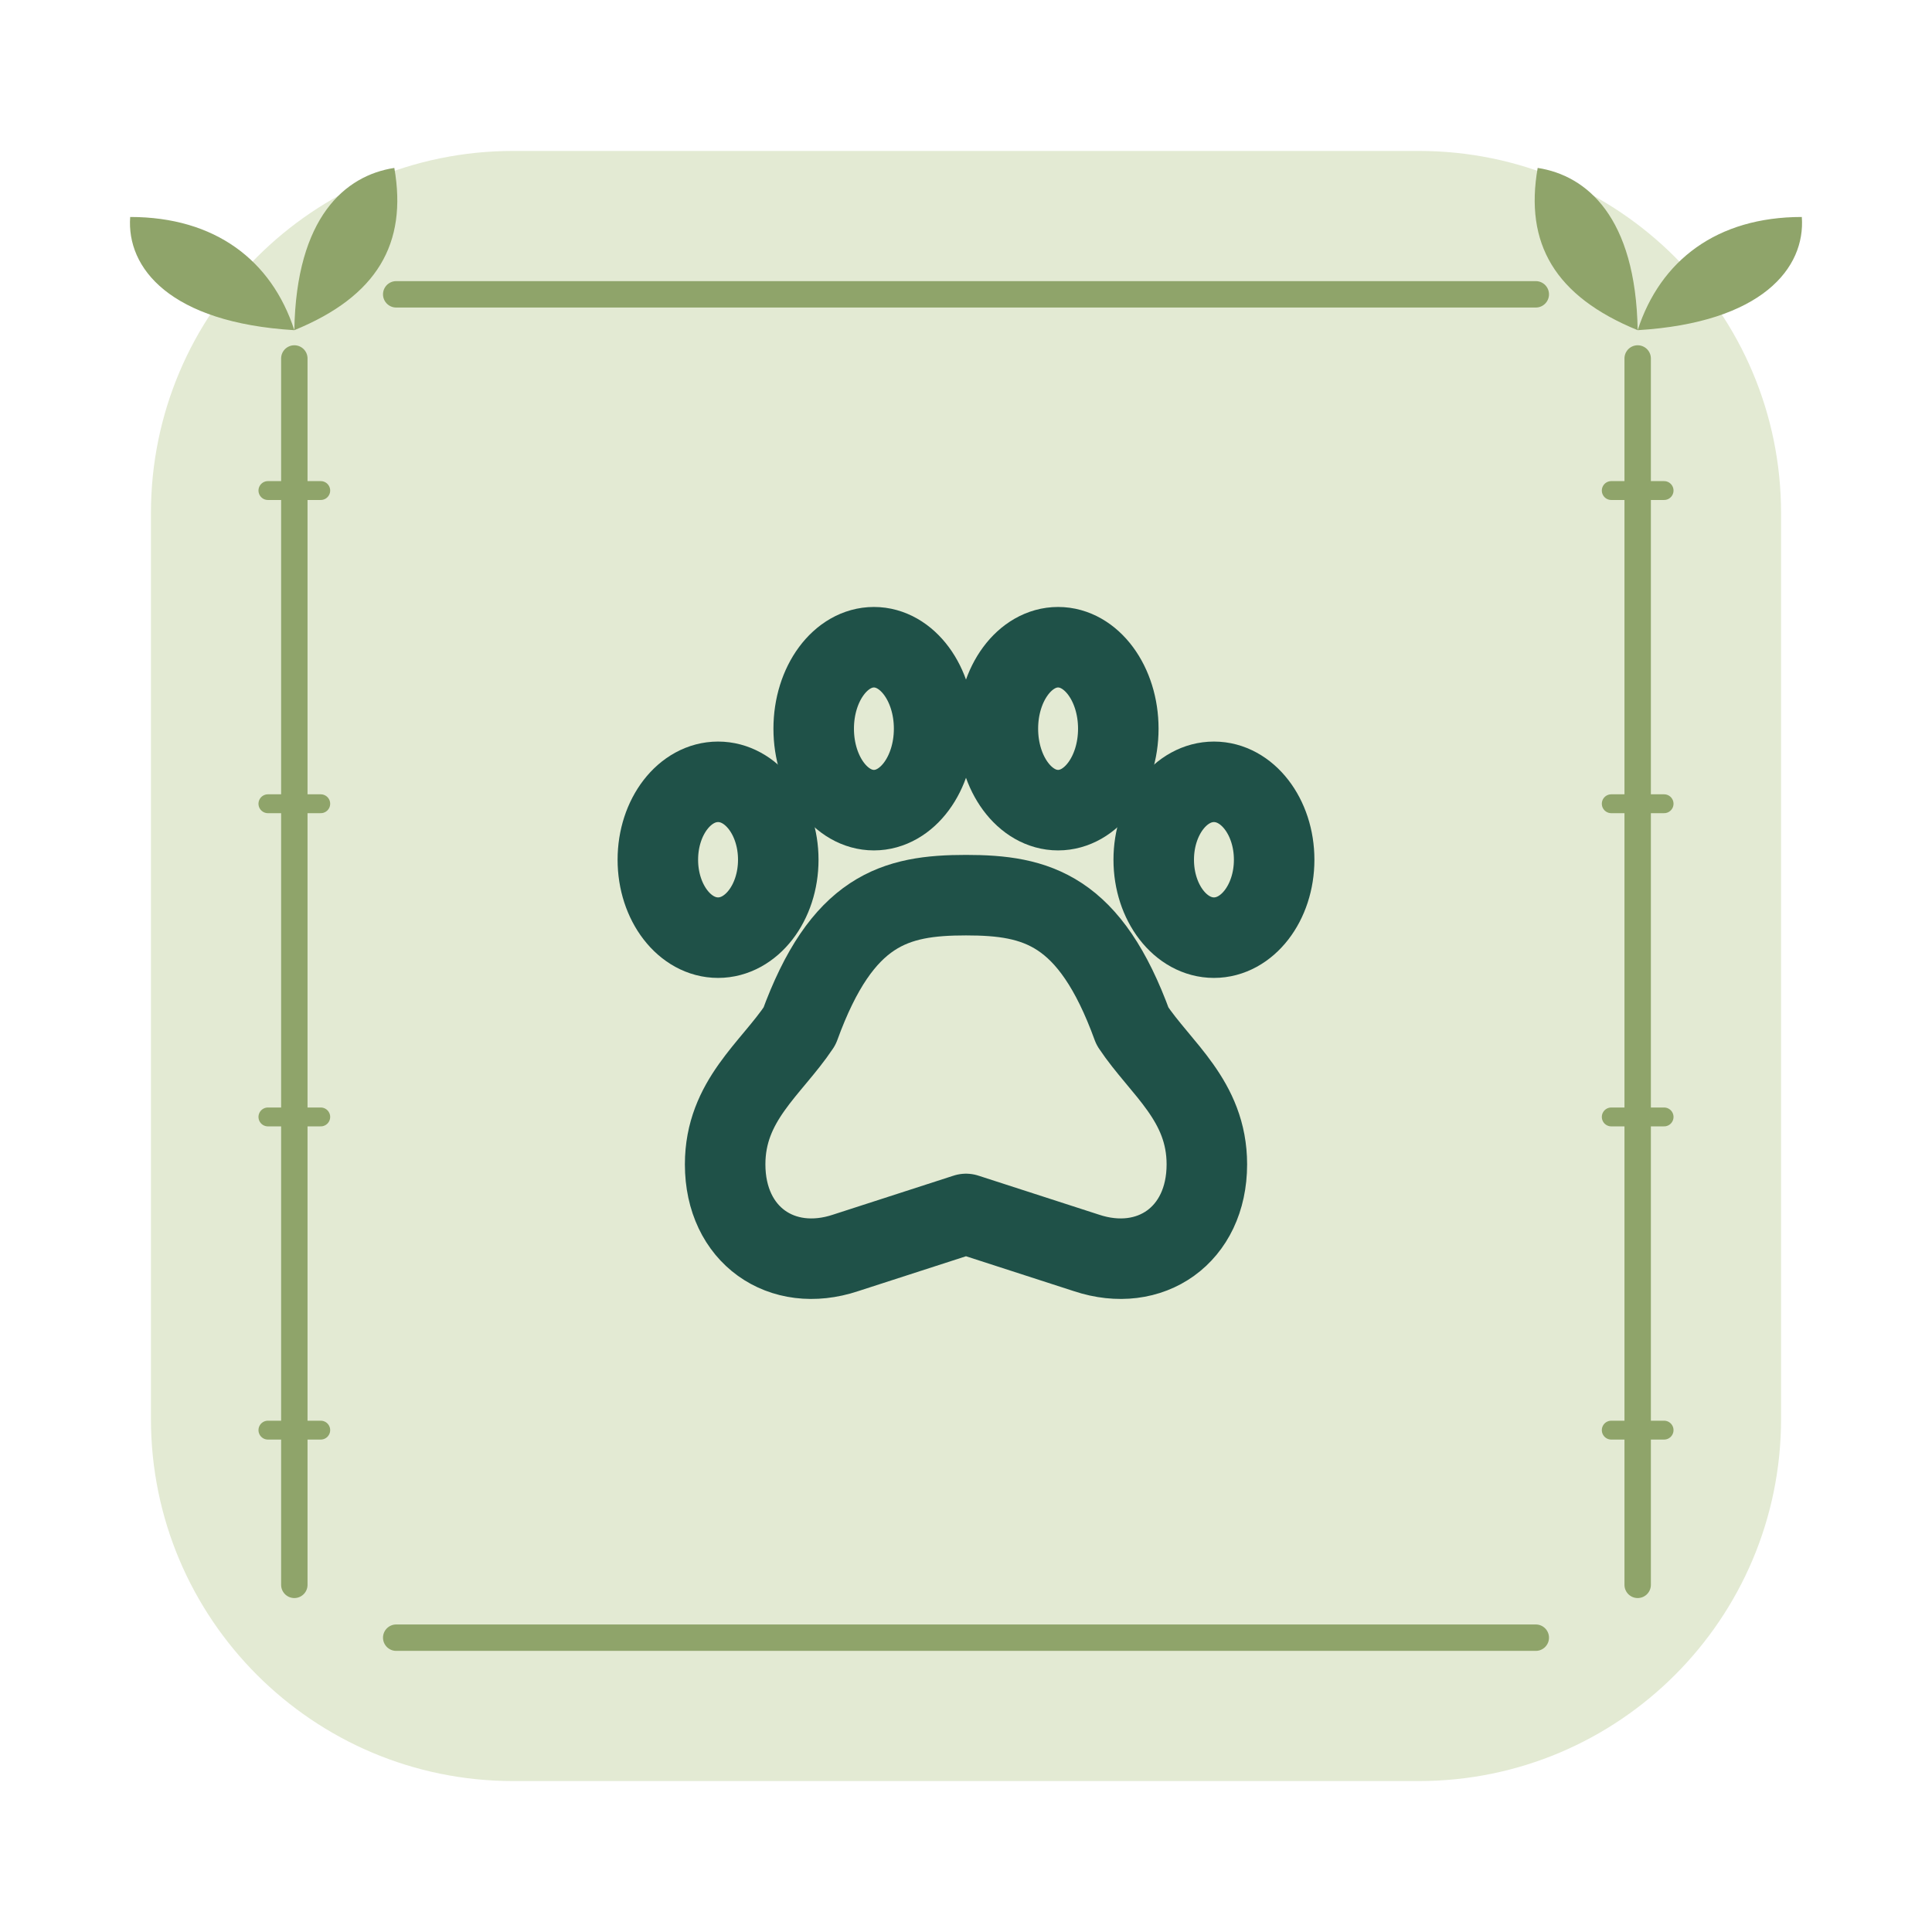
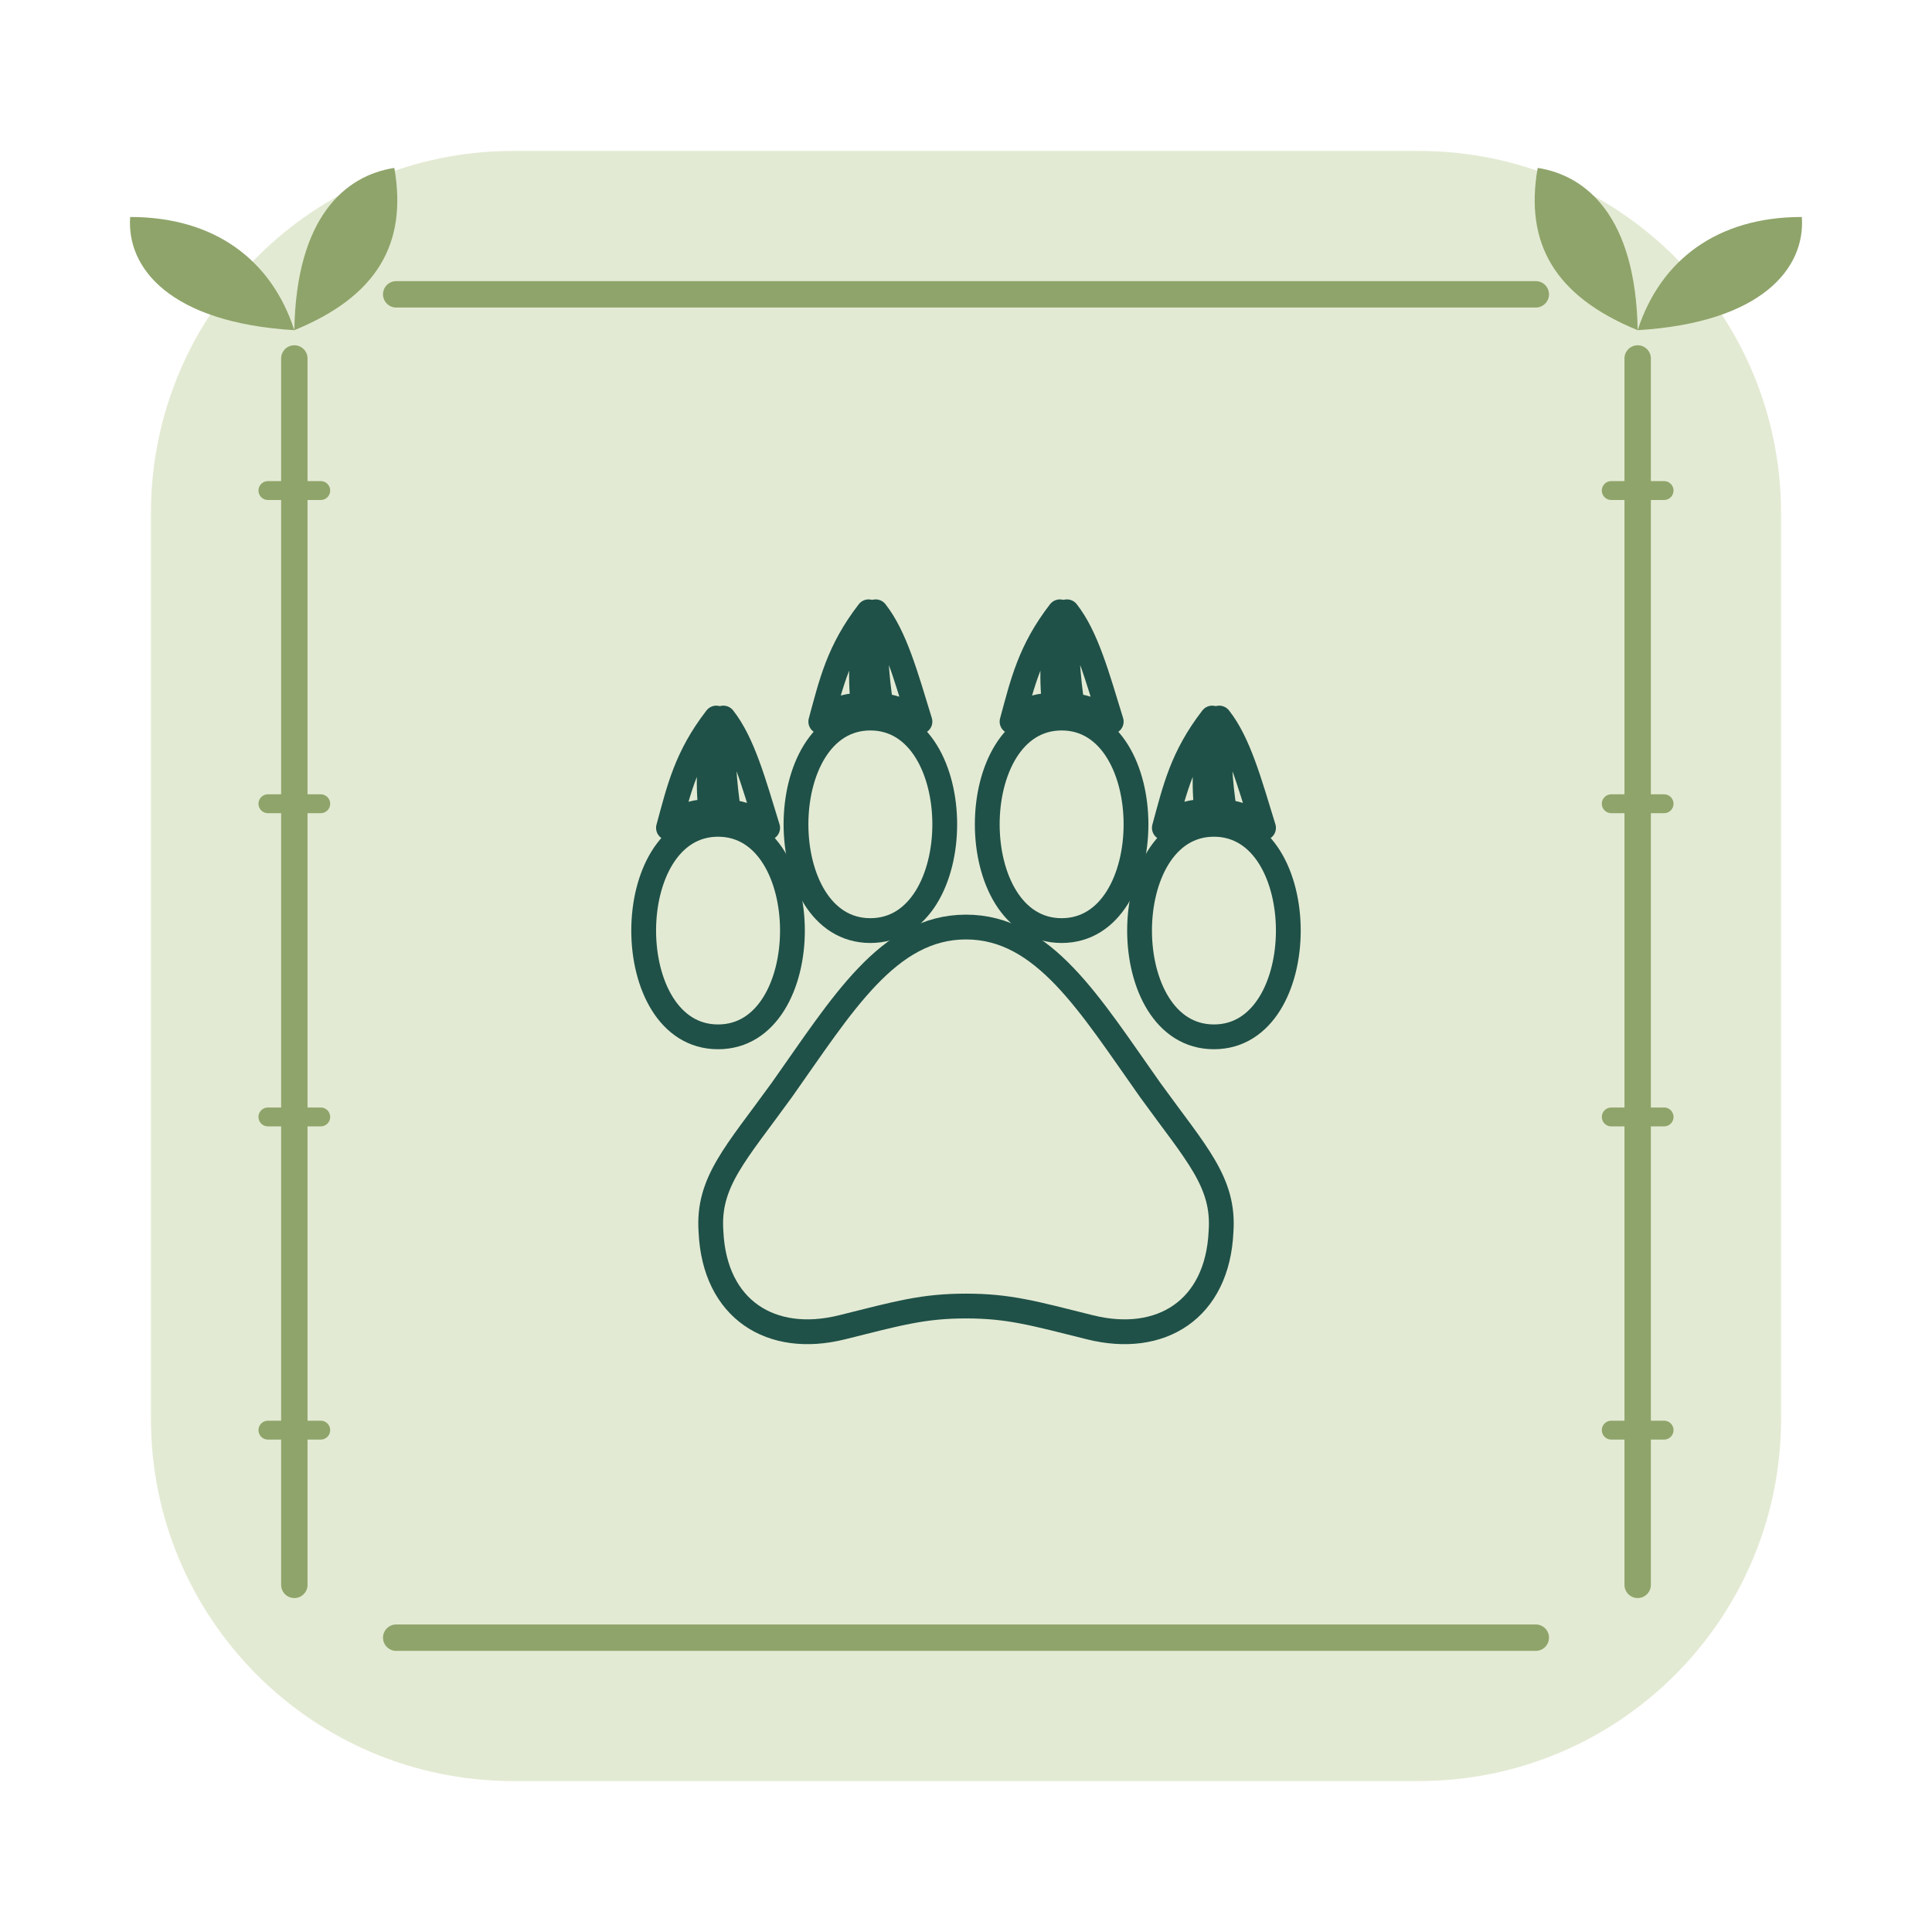
<svg xmlns="http://www.w3.org/2000/svg" viewBox="0 0 64 64">
  <rect x="5" y="5" width="54" height="54" rx="12" fill="#E3EAD3" />
  <g transform="scale(.0625)">
    <path d="M156 190v650m712-650v650M210 156h604M210 868h604" fill="none" stroke="#8FA46A" stroke-width="14" stroke-linecap="round" stroke-linejoin="round" />
    <path d="M142 260h28" fill="none" stroke="#8FA46A" stroke-width="10" stroke-linecap="round" stroke-linejoin="round" />
    <path d="M142 426h28" fill="none" stroke="#8FA46A" stroke-width="10" stroke-linecap="round" stroke-linejoin="round" />
    <path d="M142 592h28" fill="none" stroke="#8FA46A" stroke-width="10" stroke-linecap="round" stroke-linejoin="round" />
    <path d="M142 758h28" fill="none" stroke="#8FA46A" stroke-width="10" stroke-linecap="round" stroke-linejoin="round" />
    <path d="M854 260h28" fill="none" stroke="#8FA46A" stroke-width="10" stroke-linecap="round" stroke-linejoin="round" />
    <path d="M854 426h28" fill="none" stroke="#8FA46A" stroke-width="10" stroke-linecap="round" stroke-linejoin="round" />
    <path d="M854 592h28" fill="none" stroke="#8FA46A" stroke-width="10" stroke-linecap="round" stroke-linejoin="round" />
    <path d="M854 758h28" fill="none" stroke="#8FA46A" stroke-width="10" stroke-linecap="round" stroke-linejoin="round" />
    <g transform="translate(156 175) scale(1 1)">
      <path d="M0 0c-66-4-89-33-87-60 45 0 75 23 87 60Zm0 0c1-60 27-82 53-86 7 40-9 68-53 86Z" fill="#8FA46A" />
    </g>
    <g transform="translate(868 175) scale(-1 1)">
      <path d="M0 0c-66-4-89-33-87-60 45 0 75 23 87 60Zm0 0c1-60 27-82 53-86 7 40-9 68-53 86Z" fill="#8FA46A" />
    </g>
  </g>
  <g color="#1F5148" transform="translate(16 16) scale(1.333333)">
    <g transform="translate(1.44 1.44) scale(.88)">
      <g fill="none" stroke="currentColor" stroke-width="2.273" stroke-linecap="round" stroke-linejoin="round">
-         <path d="M7.3 13.7C8.5 10.4 10 10 12 10s3.5.4 4.7 3.7c.8 1.2 2.1 2.1 2.1 3.9 0 2-1.6 3.1-3.4 2.5L12 19l-3.4 1.1c-1.8.6-3.4-.5-3.4-2.5 0-1.8 1.3-2.7 2.1-3.9Z" />
-         <ellipse cx="5" cy="9" rx="1.7" ry="2.2" />
-         <ellipse cx="9.4" cy="5.3" rx="1.7" ry="2.3" />
-         <ellipse cx="14.6" cy="5.3" rx="1.7" ry="2.3" />
-         <ellipse cx="19" cy="9" rx="1.7" ry="2.2" />
+         <path d="M12 10.9 C9.8 10.9 8.5 13.1 6.8 15.5 C5.5 17.3 4.7 18.1 4.8 19.5 C4.9 21.7 6.5 22.7 8.5 22.2 C10.1 21.8 10.8 21.6 12 21.6 C13.2 21.6 13.9 21.8 15.5 22.2 C17.5 22.7 19.1 21.7 19.2 19.5 C19.3 18.1 18.5 17.3 17.2 15.5 C15.5 13.1 14.2 10.9 12 10.9 Z" stroke-width="0.7" />
+         <path d="M5 8 C2.2 8 2.2 14 5 14 C7.8 14 7.8 8 5 8 Z" stroke-width="0.7" />
+         <path d="M9.3 5 C6.5 5 6.5 11 9.3 11 C12.1 11 12.1 5 9.3 5 Z" stroke-width="0.7" />
+         <path d="M14.7 5 C11.9 5 11.9 11 14.7 11 C17.5 11 17.5 5 14.7 5 Z" stroke-width="0.7" />
+         <path d="M19 8 C16.2 8 16.2 14 19 14 C21.8 14 21.8 8 19 8 Z" stroke-width="0.7" />
+         <path d="M4.95 5 C4.1 6.1 3.9 7 3.6 8.1 Q4.1 7.6 4.8 7.65 Q4.65 6.4 4.95 5 Z" stroke-width="0.7" />
+         <path d="M5.15 5 Q5.1 6.4 5.3 7.65 Q5.9 7.7 6.4 8.1 C6 6.8 5.7 5.7 5.15 5 Z" stroke-width="0.7" />
+         <path d="M9.25 2 C8.4 3.1 8.2 4 7.9 5.1 Q8.4 4.6 9.1 4.65 Q8.95 3.4 9.25 2 Z" stroke-width="0.7" />
+         <path d="M9.45 2 Q9.4 3.4 9.6 4.65 Q10.2 4.7 10.7 5.1 C10.3 3.8 10 2.7 9.45 2 Z" stroke-width="0.7" />
+         <path d="M14.65 2 C13.8 3.1 13.6 4 13.3 5.1 Q13.8 4.6 14.5 4.65 Q14.35 3.4 14.65 2 Z" stroke-width="0.7" />
+         <path d="M14.85 2 Q14.8 3.4 15 4.65 Q15.6 4.7 16.1 5.1 C15.7 3.8 15.4 2.7 14.85 2 Z" stroke-width="0.7" />
+         <path d="M18.95 5 C18.1 6.1 17.9 7 17.6 8.1 Q18.1 7.6 18.8 7.65 Q18.65 6.4 18.95 5 Z" stroke-width="0.7" />
+         <path d="M19.15 5 Q19.1 6.4 19.3 7.65 Q19.9 7.7 20.4 8.1 C20 6.8 19.7 5.7 19.15 5 Z" stroke-width="0.7" />
      </g>
    </g>
  </g>
</svg>
